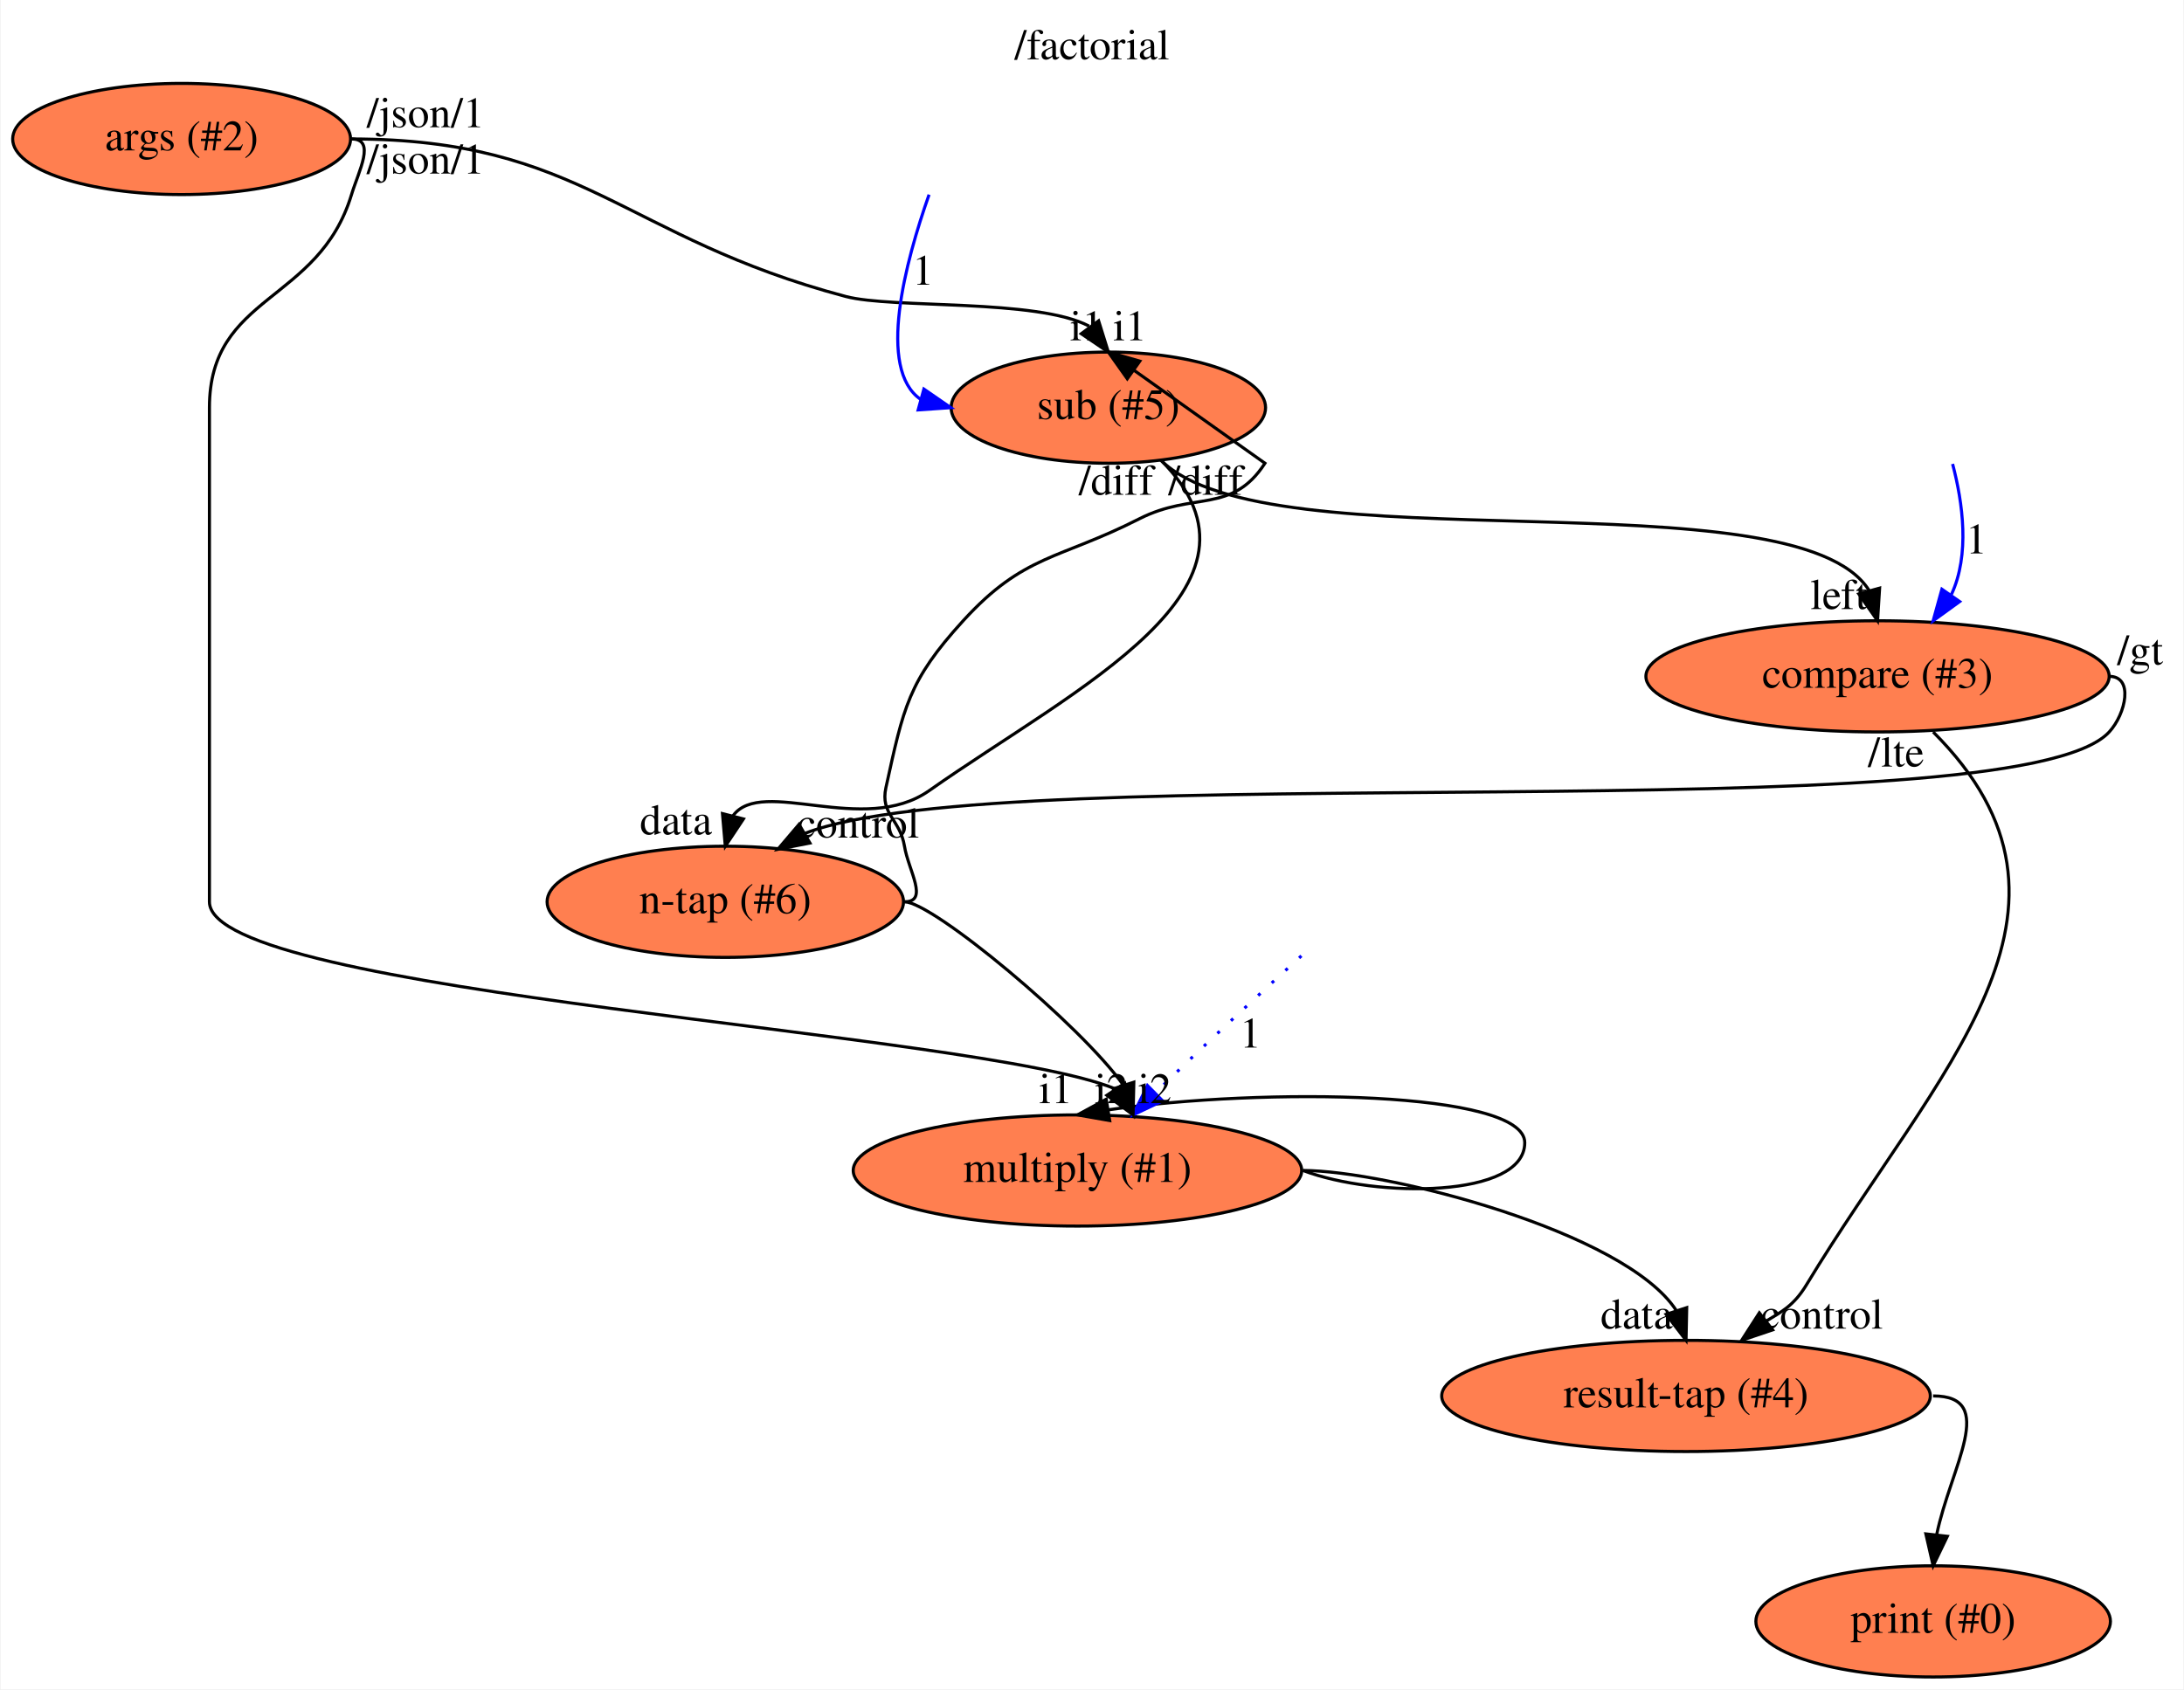
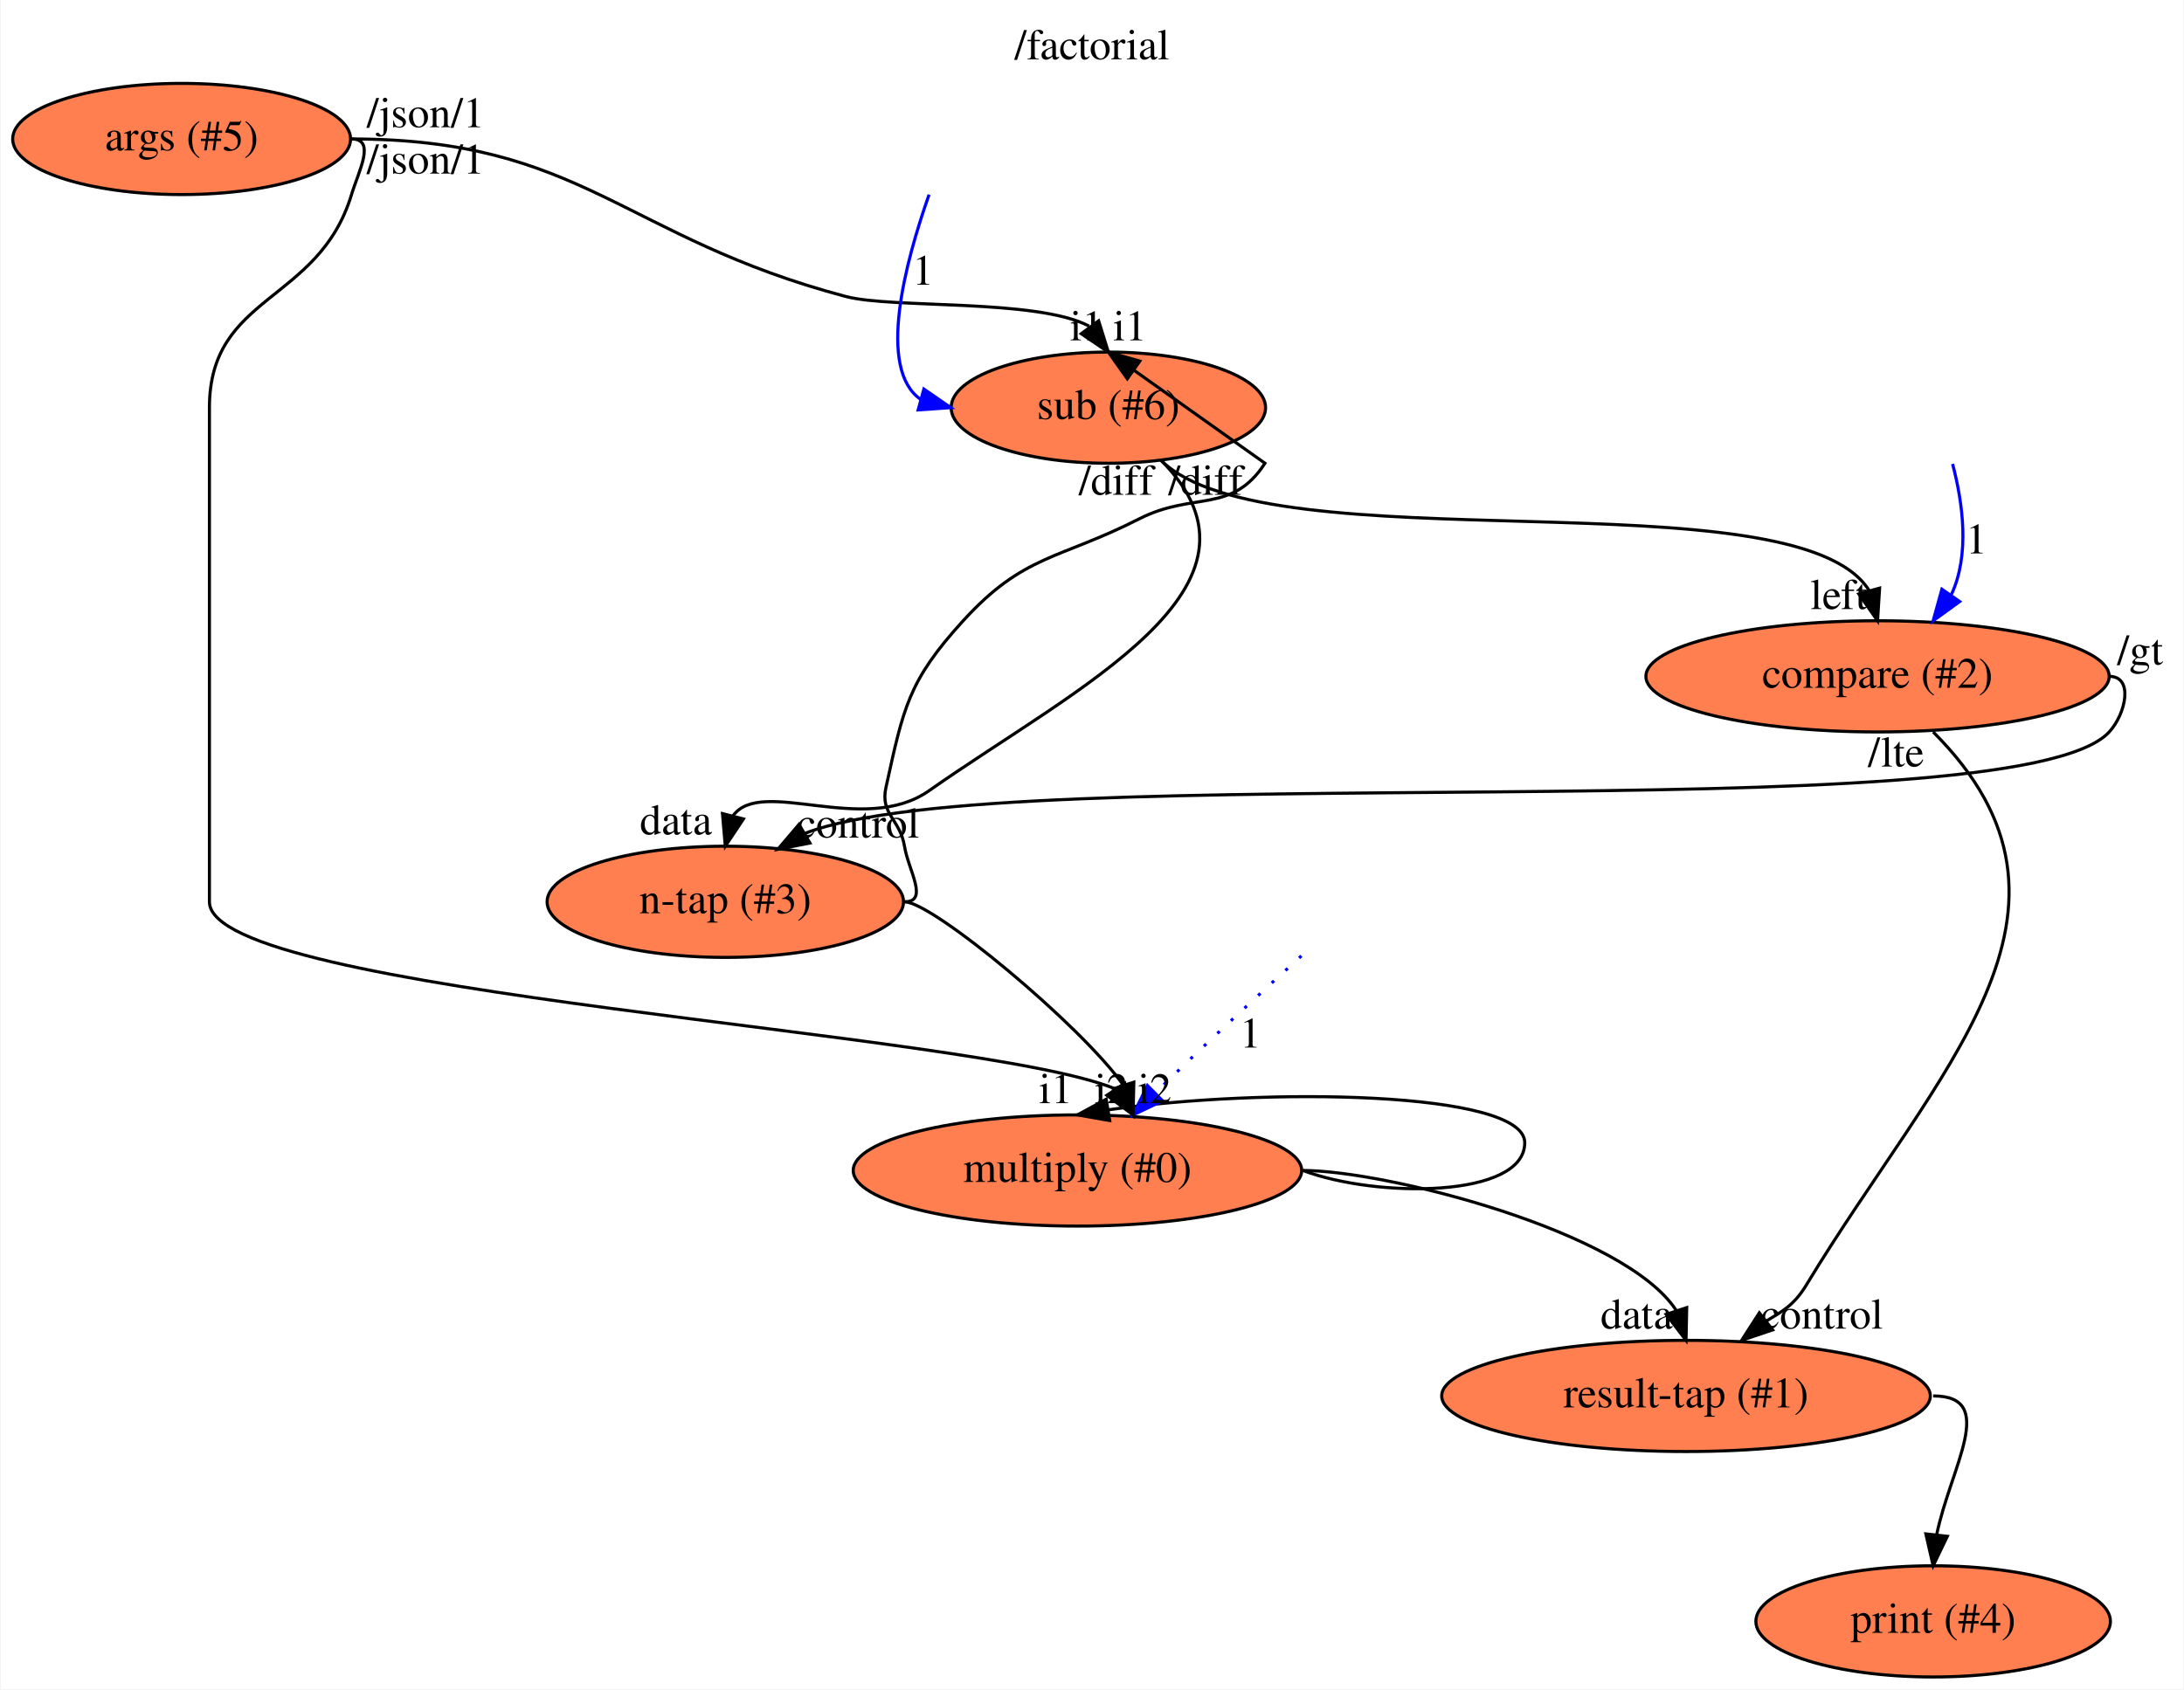
<svg xmlns="http://www.w3.org/2000/svg" xmlns:xlink="http://www.w3.org/1999/xlink" width="707pt" height="547pt" viewBox="0.00 0.00 706.60 547.00">
  <g id="graph0" class="graph" transform="scale(1 1) rotate(0) translate(4 543)">
    <polygon fill="#ffffff" stroke="transparent" points="-4,4 -4,-543 702.595,-543 702.595,4 -4,4" />
    <text text-anchor="middle" x="349.298" y="-523.8" font-family="Times,serif" font-size="14.00" fill="#000000">/factorial</text>
    <g id="node1" class="node">
      <g id="a_node1">
-         <a xlink:href="file:///home/travis/build/andrewdavidmackenzie/flow/flowr/src/lib/flowruntime/args/get.html" xlink:title="args (#2)">
+         <a xlink:href="file:///home/travis/build/andrewdavidmackenzie/flow/flowr/src/lib/flowruntime/args/get.html" xlink:title="args (#5)">
          <ellipse fill="#ff7f50" stroke="#000000" cx="54.595" cy="-498" rx="54.691" ry="18" />
-           <text text-anchor="middle" x="54.595" y="-494.3" font-family="Times,serif" font-size="14.00" fill="#000000">args (#2)</text>
+           <text text-anchor="middle" x="54.595" y="-494.3" font-family="Times,serif" font-size="14.00" fill="#000000">args (#5)</text>
        </a>
      </g>
    </g>
    <g id="node2" class="node">
      <g id="a_node2">
-         <a xlink:href="file:///home/travis/build/andrewdavidmackenzie/flow/flowstdlib/math/multiply/multiply.html" xlink:title="multiply (#1)">
+         <a xlink:href="file:///home/travis/build/andrewdavidmackenzie/flow/flowstdlib/math/multiply/multiply.html" xlink:title="multiply (#0)">
          <ellipse fill="#ff7f50" stroke="#000000" cx="344.595" cy="-164" rx="72.588" ry="18" />
-           <text text-anchor="middle" x="344.595" y="-160.3" font-family="Times,serif" font-size="14.00" fill="#000000">multiply (#1)</text>
+           <text text-anchor="middle" x="344.595" y="-160.3" font-family="Times,serif" font-size="14.00" fill="#000000">multiply (#0)</text>
        </a>
      </g>
    </g>
    <g id="edge1" class="edge">
      <path fill="none" stroke="#000000" d="M109.595,-498C117.595,-498 111.913,-487.657 109.595,-480 98.915,-444.725 63.595,-447.857 63.595,-411 63.595,-411 63.595,-411 63.595,-251 63.595,-221.1 312.081,-209.119 356.972,-190.363" />
      <polygon fill="#000000" stroke="#000000" points="359.92,-192.252 362.595,-182 354.111,-188.346 359.92,-192.252" />
      <text text-anchor="middle" x="355.595" y="-185.8" font-family="Times,serif" font-size="14.00" fill="#000000">i2</text>
      <text text-anchor="middle" x="133.595" y="-501.8" font-family="Times,serif" font-size="14.00" fill="#000000">/json/1</text>
    </g>
    <g id="node3" class="node">
      <g id="a_node3">
-         <a xlink:href="file:///home/travis/build/andrewdavidmackenzie/flow/flowstdlib/math/subtract/subtract.html" xlink:title="sub (#5)">
+         <a xlink:href="file:///home/travis/build/andrewdavidmackenzie/flow/flowstdlib/math/subtract/subtract.html" xlink:title="sub (#6)">
          <ellipse fill="#ff7f50" stroke="#000000" cx="354.595" cy="-411" rx="50.892" ry="18" />
-           <text text-anchor="middle" x="354.595" y="-407.3" font-family="Times,serif" font-size="14.00" fill="#000000">sub (#5)</text>
+           <text text-anchor="middle" x="354.595" y="-407.3" font-family="Times,serif" font-size="14.00" fill="#000000">sub (#6)</text>
        </a>
      </g>
    </g>
    <g id="edge2" class="edge">
      <path fill="none" stroke="#000000" d="M109.595,-498C184.231,-498 197.441,-466.088 269.595,-447 284.761,-442.988 331.396,-446.359 348.35,-437.408" />
      <polygon fill="#000000" stroke="#000000" points="351.442,-439.115 354.595,-429 345.823,-434.941 351.442,-439.115" />
      <text text-anchor="middle" x="347.595" y="-432.8" font-family="Times,serif" font-size="14.00" fill="#000000">i1</text>
      <text text-anchor="middle" x="133.595" y="-486.8" font-family="Times,serif" font-size="14.00" fill="#000000">/json/1</text>
    </g>
    <g id="edge4" class="edge">
      <path fill="none" stroke="#000000" d="M417.595,-164C441.389,-155 489.389,-155 489.389,-173 489.389,-189.84 404.902,-190.925 354.49,-183.626" />
      <polygon fill="#000000" stroke="#000000" points="355.03,-180.167 344.595,-182 353.895,-187.075 355.03,-180.167" />
      <text text-anchor="middle" x="337.595" y="-185.8" font-family="Times,serif" font-size="14.00" fill="#000000">i1</text>
    </g>
    <g id="node5" class="node">
      <g id="a_node5">
-         <a xlink:href="file:///home/travis/build/andrewdavidmackenzie/flow/flowstdlib/control/tap/tap.html" xlink:title="result-tap (#4)">
+         <a xlink:href="file:///home/travis/build/andrewdavidmackenzie/flow/flowstdlib/control/tap/tap.html" xlink:title="result-tap (#1)">
          <ellipse fill="#ff7f50" stroke="#000000" cx="541.595" cy="-91" rx="79.087" ry="18" />
-           <text text-anchor="middle" x="541.595" y="-87.3" font-family="Times,serif" font-size="14.00" fill="#000000">result-tap (#4)</text>
+           <text text-anchor="middle" x="541.595" y="-87.3" font-family="Times,serif" font-size="14.00" fill="#000000">result-tap (#1)</text>
        </a>
      </g>
    </g>
    <g id="edge5" class="edge">
      <path fill="none" stroke="#000000" d="M417.595,-164C444.443,-164 521.826,-144.284 538.433,-118.676" />
      <polygon fill="#000000" stroke="#000000" points="541.816,-119.593 541.595,-109 535.162,-117.418 541.816,-119.593" />
      <text text-anchor="middle" x="525.595" y="-112.8" font-family="Times,serif" font-size="14.00" fill="#000000">data</text>
    </g>
    <g id="node7" class="node">
      <g id="a_node7">
-         <a xlink:href="file:///home/travis/build/andrewdavidmackenzie/flow/flowstdlib/control/tap/tap.html" xlink:title="n-tap (#6)">
+         <a xlink:href="file:///home/travis/build/andrewdavidmackenzie/flow/flowstdlib/control/tap/tap.html" xlink:title="n-tap (#3)">
          <ellipse fill="#ff7f50" stroke="#000000" cx="230.595" cy="-251" rx="57.69" ry="18" />
-           <text text-anchor="middle" x="230.595" y="-247.3" font-family="Times,serif" font-size="14.00" fill="#000000">n-tap (#6)</text>
+           <text text-anchor="middle" x="230.595" y="-247.3" font-family="Times,serif" font-size="14.00" fill="#000000">n-tap (#3)</text>
        </a>
      </g>
    </g>
    <g id="edge7" class="edge">
      <path fill="none" stroke="#000000" d="M371.595,-394C412.66,-352.935 344.101,-320.404 296.595,-287 275.416,-272.107 242.447,-291.574 233.126,-278.906" />
      <polygon fill="#000000" stroke="#000000" points="236.462,-277.822 230.595,-269 229.68,-279.555 236.462,-277.822" />
      <text text-anchor="middle" x="214.595" y="-272.8" font-family="Times,serif" font-size="14.00" fill="#000000">data</text>
      <text text-anchor="middle" x="357.095" y="-382.8" font-family="Times,serif" font-size="14.00" fill="#000000">/diff</text>
    </g>
    <g id="node8" class="node">
      <g id="a_node8">
-         <a xlink:href="file:///home/travis/build/andrewdavidmackenzie/flow/flowstdlib/math/compare/compare.html" xlink:title="compare (#3)">
+         <a xlink:href="file:///home/travis/build/andrewdavidmackenzie/flow/flowstdlib/math/compare/compare.html" xlink:title="compare (#2)">
          <ellipse fill="#ff7f50" stroke="#000000" cx="603.595" cy="-324" rx="74.987" ry="18" />
-           <text text-anchor="middle" x="603.595" y="-320.3" font-family="Times,serif" font-size="14.00" fill="#000000">compare (#3)</text>
+           <text text-anchor="middle" x="603.595" y="-320.3" font-family="Times,serif" font-size="14.00" fill="#000000">compare (#2)</text>
        </a>
      </g>
    </g>
    <g id="edge8" class="edge">
      <path fill="none" stroke="#000000" d="M371.595,-394C406.328,-359.267 577.001,-389.837 600.831,-351.853" />
      <polygon fill="#000000" stroke="#000000" points="604.263,-352.574 603.595,-342 597.524,-350.683 604.263,-352.574" />
      <text text-anchor="middle" x="591.095" y="-345.8" font-family="Times,serif" font-size="14.00" fill="#000000">left</text>
      <text text-anchor="middle" x="386.095" y="-382.8" font-family="Times,serif" font-size="14.00" fill="#000000">/diff</text>
    </g>
    <g id="edge3" class="edge">
      <path fill="none" stroke="#0000ff" stroke-dasharray="1,5" d="M417.081,-233.49C403.963,-221.579 386.166,-205.149 369.925,-189.25" />
      <polygon fill="#0000ff" stroke="#0000ff" points="372.166,-186.543 362.595,-182 367.244,-191.52 372.166,-186.543" />
      <text text-anchor="middle" x="400.595" y="-203.8" font-family="Times,serif" font-size="14.00" fill="#000000">1</text>
    </g>
    <g id="node10" class="node">
      <g id="a_node10">
-         <a xlink:href="file:///home/travis/build/andrewdavidmackenzie/flow/flowr/src/lib/flowruntime/stdio/stdout.html" xlink:title="print (#0)">
+         <a xlink:href="file:///home/travis/build/andrewdavidmackenzie/flow/flowr/src/lib/flowruntime/stdio/stdout.html" xlink:title="print (#4)">
          <ellipse fill="#ff7f50" stroke="#000000" cx="621.595" cy="-18" rx="57.391" ry="18" />
-           <text text-anchor="middle" x="621.595" y="-14.3" font-family="Times,serif" font-size="14.00" fill="#000000">print (#0)</text>
+           <text text-anchor="middle" x="621.595" y="-14.3" font-family="Times,serif" font-size="14.00" fill="#000000">print (#4)</text>
        </a>
      </g>
    </g>
    <g id="edge14" class="edge">
      <path fill="none" stroke="#000000" d="M621.595,-91C642.793,-91 627.226,-68.022 622.717,-45.977" />
      <polygon fill="#000000" stroke="#000000" points="626.191,-45.546 621.595,-36 619.234,-46.328 626.191,-45.546" />
    </g>
    <g id="edge6" class="edge">
      <path fill="none" stroke="#0000ff" d="M296.556,-479.974C288.909,-458.273 279.566,-423.514 293.842,-413.674" />
      <polygon fill="#0000ff" stroke="#0000ff" points="294.876,-417.019 303.595,-411 293.026,-410.268 294.876,-417.019" />
      <text text-anchor="middle" x="294.595" y="-450.8" font-family="Times,serif" font-size="14.00" fill="#000000">1</text>
    </g>
    <g id="edge12" class="edge">
      <path fill="none" stroke="#000000" d="M288.595,-251C297.685,-251 345.655,-211.084 359.483,-191.601" />
      <polygon fill="#000000" stroke="#000000" points="362.841,-192.592 362.595,-182 356.182,-190.434 362.841,-192.592" />
      <text text-anchor="middle" x="369.595" y="-185.8" font-family="Times,serif" font-size="14.00" fill="#000000">i2</text>
    </g>
    <g id="edge13" class="edge">
      <path fill="none" stroke="#000000" d="M288.595,-251C296.595,-251 289.877,-261.103 288.595,-269 287.177,-277.741 280.69,-279.352 282.595,-288 288.284,-313.828 289.766,-322.466 307.595,-342 327.329,-363.621 338.505,-361.727 364.595,-375 382.222,-383.968 394.499,-376.427 405.291,-393 405.291,-393 377.365,-412.83 362.966,-423.055" />
      <polygon fill="#000000" stroke="#000000" points="360.722,-420.356 354.595,-429 364.775,-426.064 360.722,-420.356" />
      <text text-anchor="middle" x="361.595" y="-432.8" font-family="Times,serif" font-size="14.00" fill="#000000">i1</text>
    </g>
    <g id="edge11" class="edge">
      <path fill="none" stroke="#000000" d="M621.595,-306C679.306,-248.289 622.813,-196.848 580.595,-127 576.422,-120.096 572.426,-118.245 567.715,-115.332" />
      <polygon fill="#000000" stroke="#000000" points="569.633,-112.389 559.595,-109 565.329,-117.909 569.633,-112.389" />
      <text text-anchor="middle" x="585.595" y="-112.8" font-family="Times,serif" font-size="14.00" fill="#000000">control</text>
      <text text-anchor="middle" x="609.595" y="-294.8" font-family="Times,serif" font-size="14.00" fill="#000000">/lte</text>
    </g>
    <g id="edge10" class="edge">
      <path fill="none" stroke="#000000" d="M678.595,-324C686.595,-324 683.998,-311.9 678.595,-306 647.967,-272.553 321.819,-298.646 256.432,-273.171" />
      <polygon fill="#000000" stroke="#000000" points="257.994,-270.029 247.595,-268 254.459,-276.071 257.994,-270.029" />
      <text text-anchor="middle" x="273.595" y="-271.8" font-family="Times,serif" font-size="14.00" fill="#000000">control</text>
      <text text-anchor="middle" x="688.595" y="-327.8" font-family="Times,serif" font-size="14.00" fill="#000000">/gt</text>
    </g>
    <g id="edge9" class="edge">
      <path fill="none" stroke="#0000ff" d="M627.889,-392.773C631.216,-380.141 633.505,-363.354 627.519,-350.525" />
      <polygon fill="#0000ff" stroke="#0000ff" points="630.176,-348.215 621.595,-342 624.428,-352.209 630.176,-348.215" />
      <text text-anchor="middle" x="635.595" y="-363.8" font-family="Times,serif" font-size="14.00" fill="#000000">1</text>
    </g>
  </g>
</svg>
